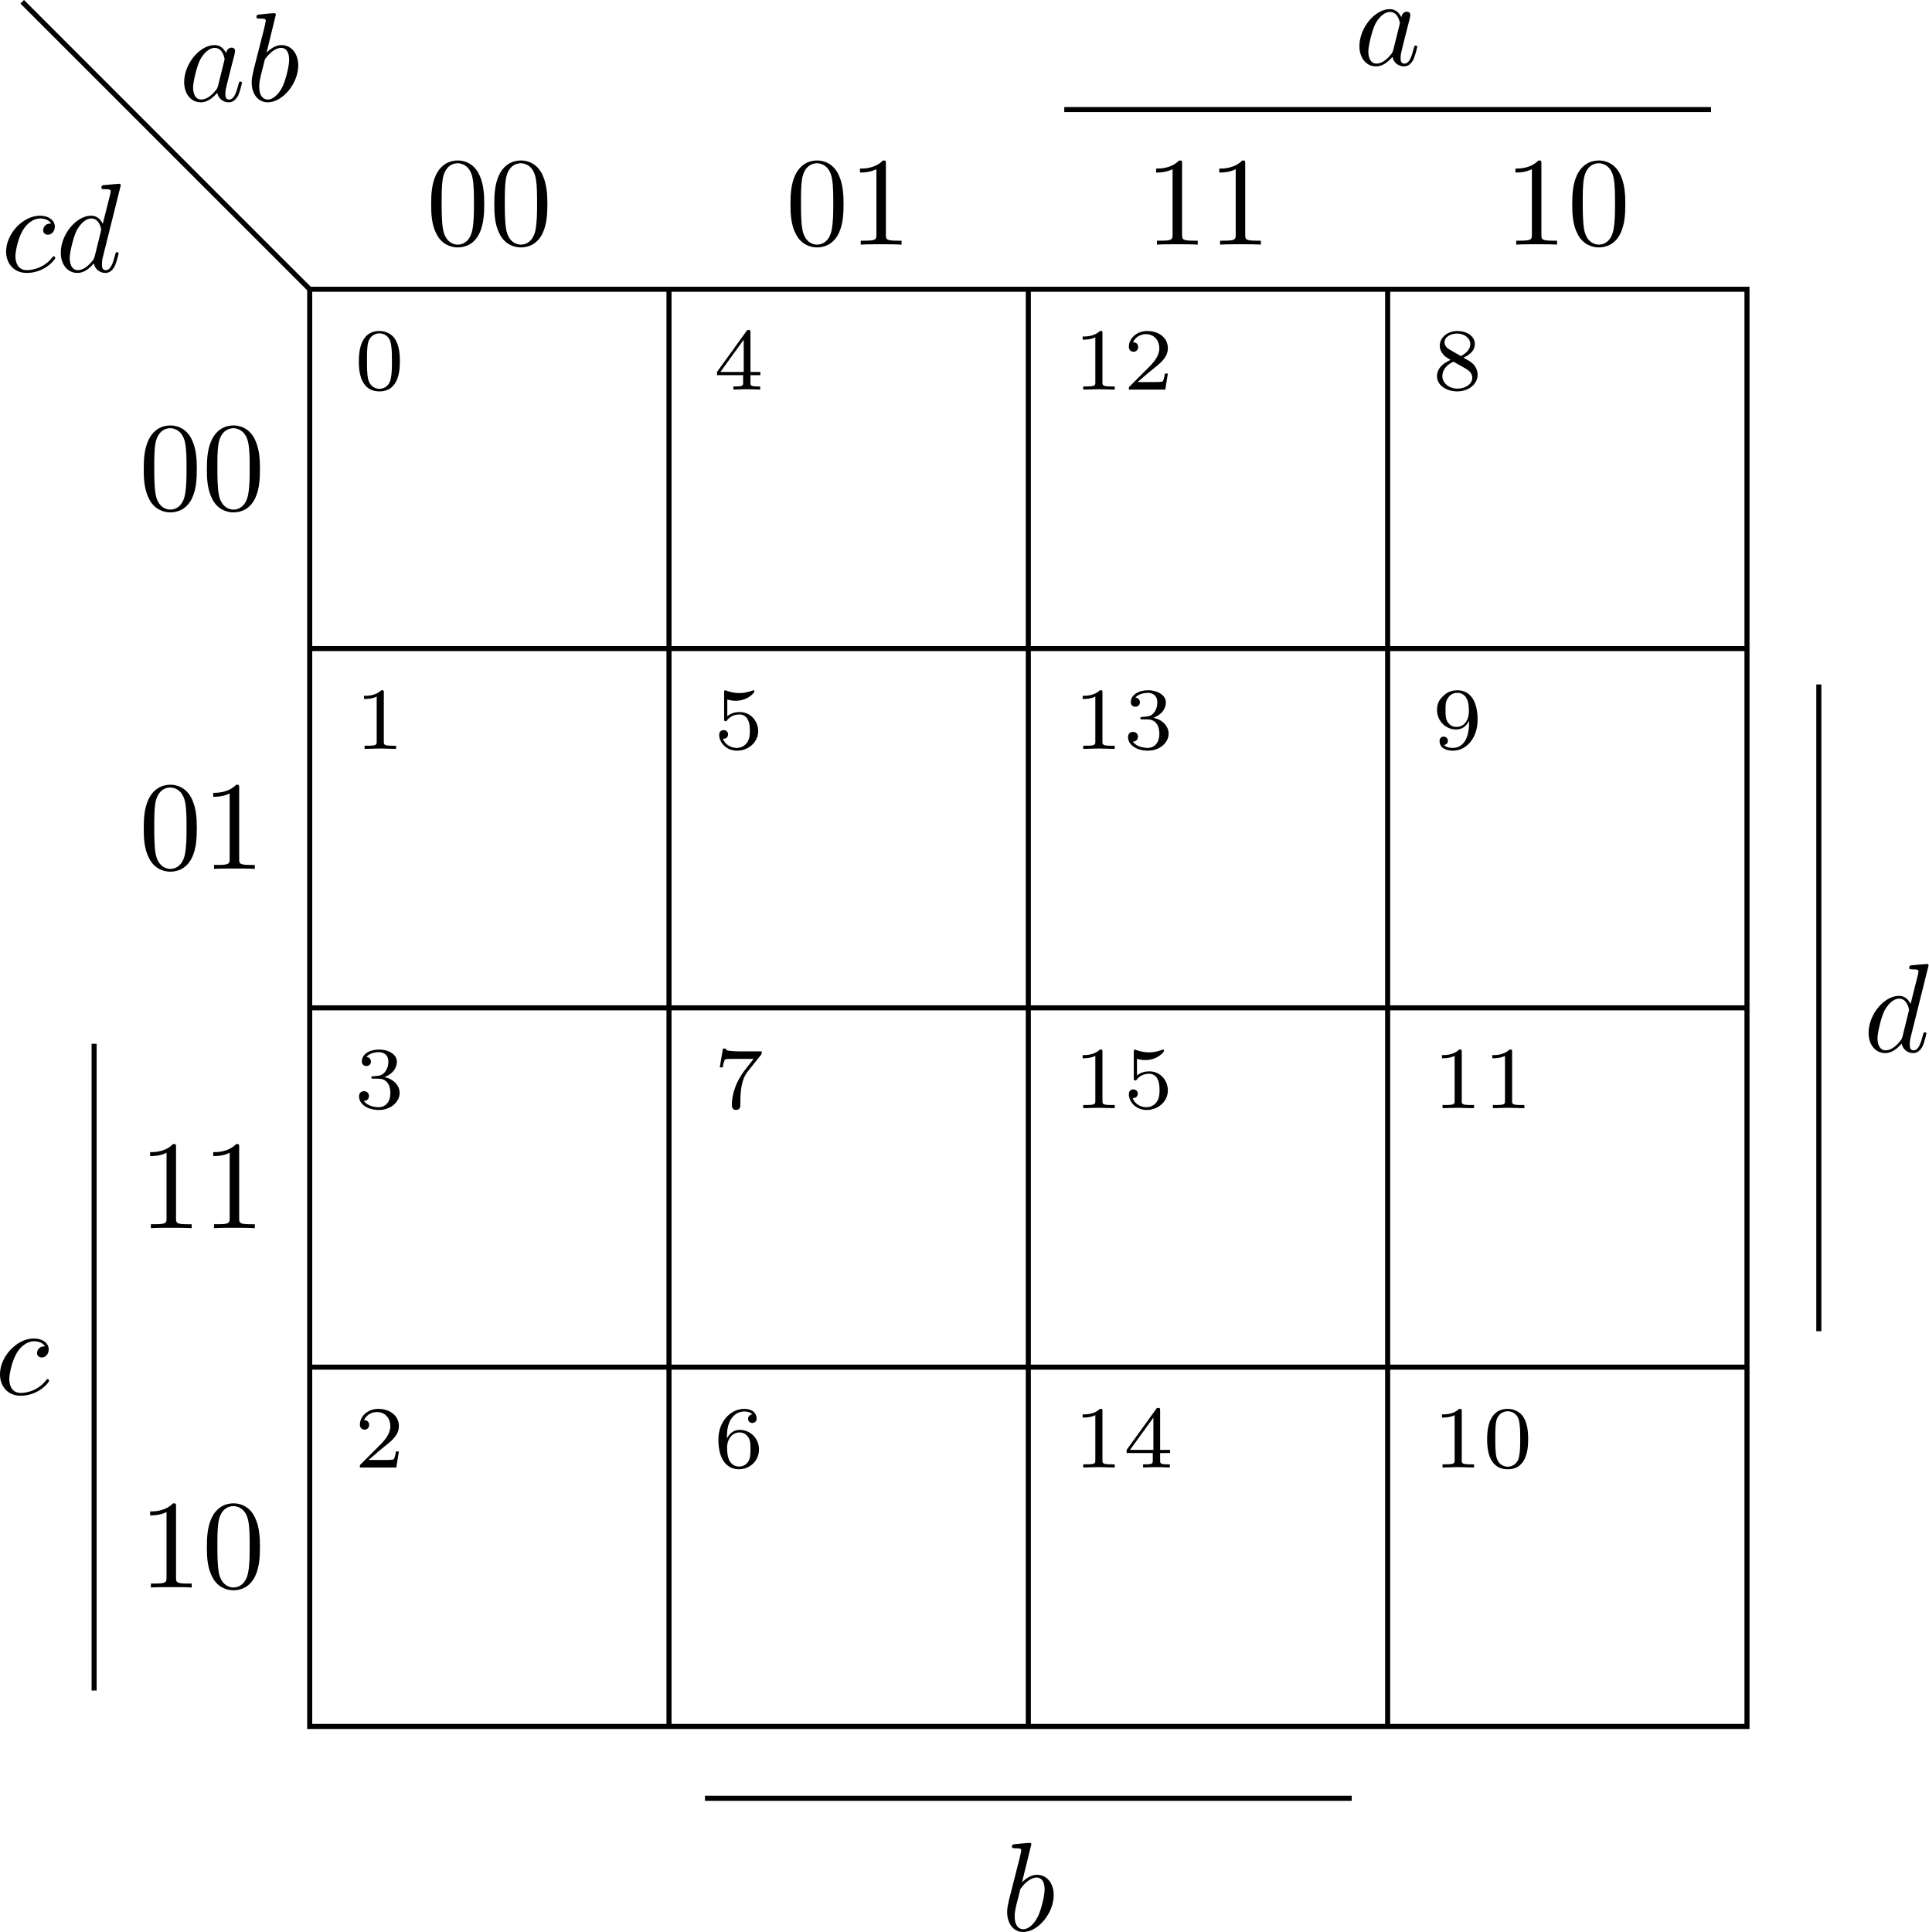
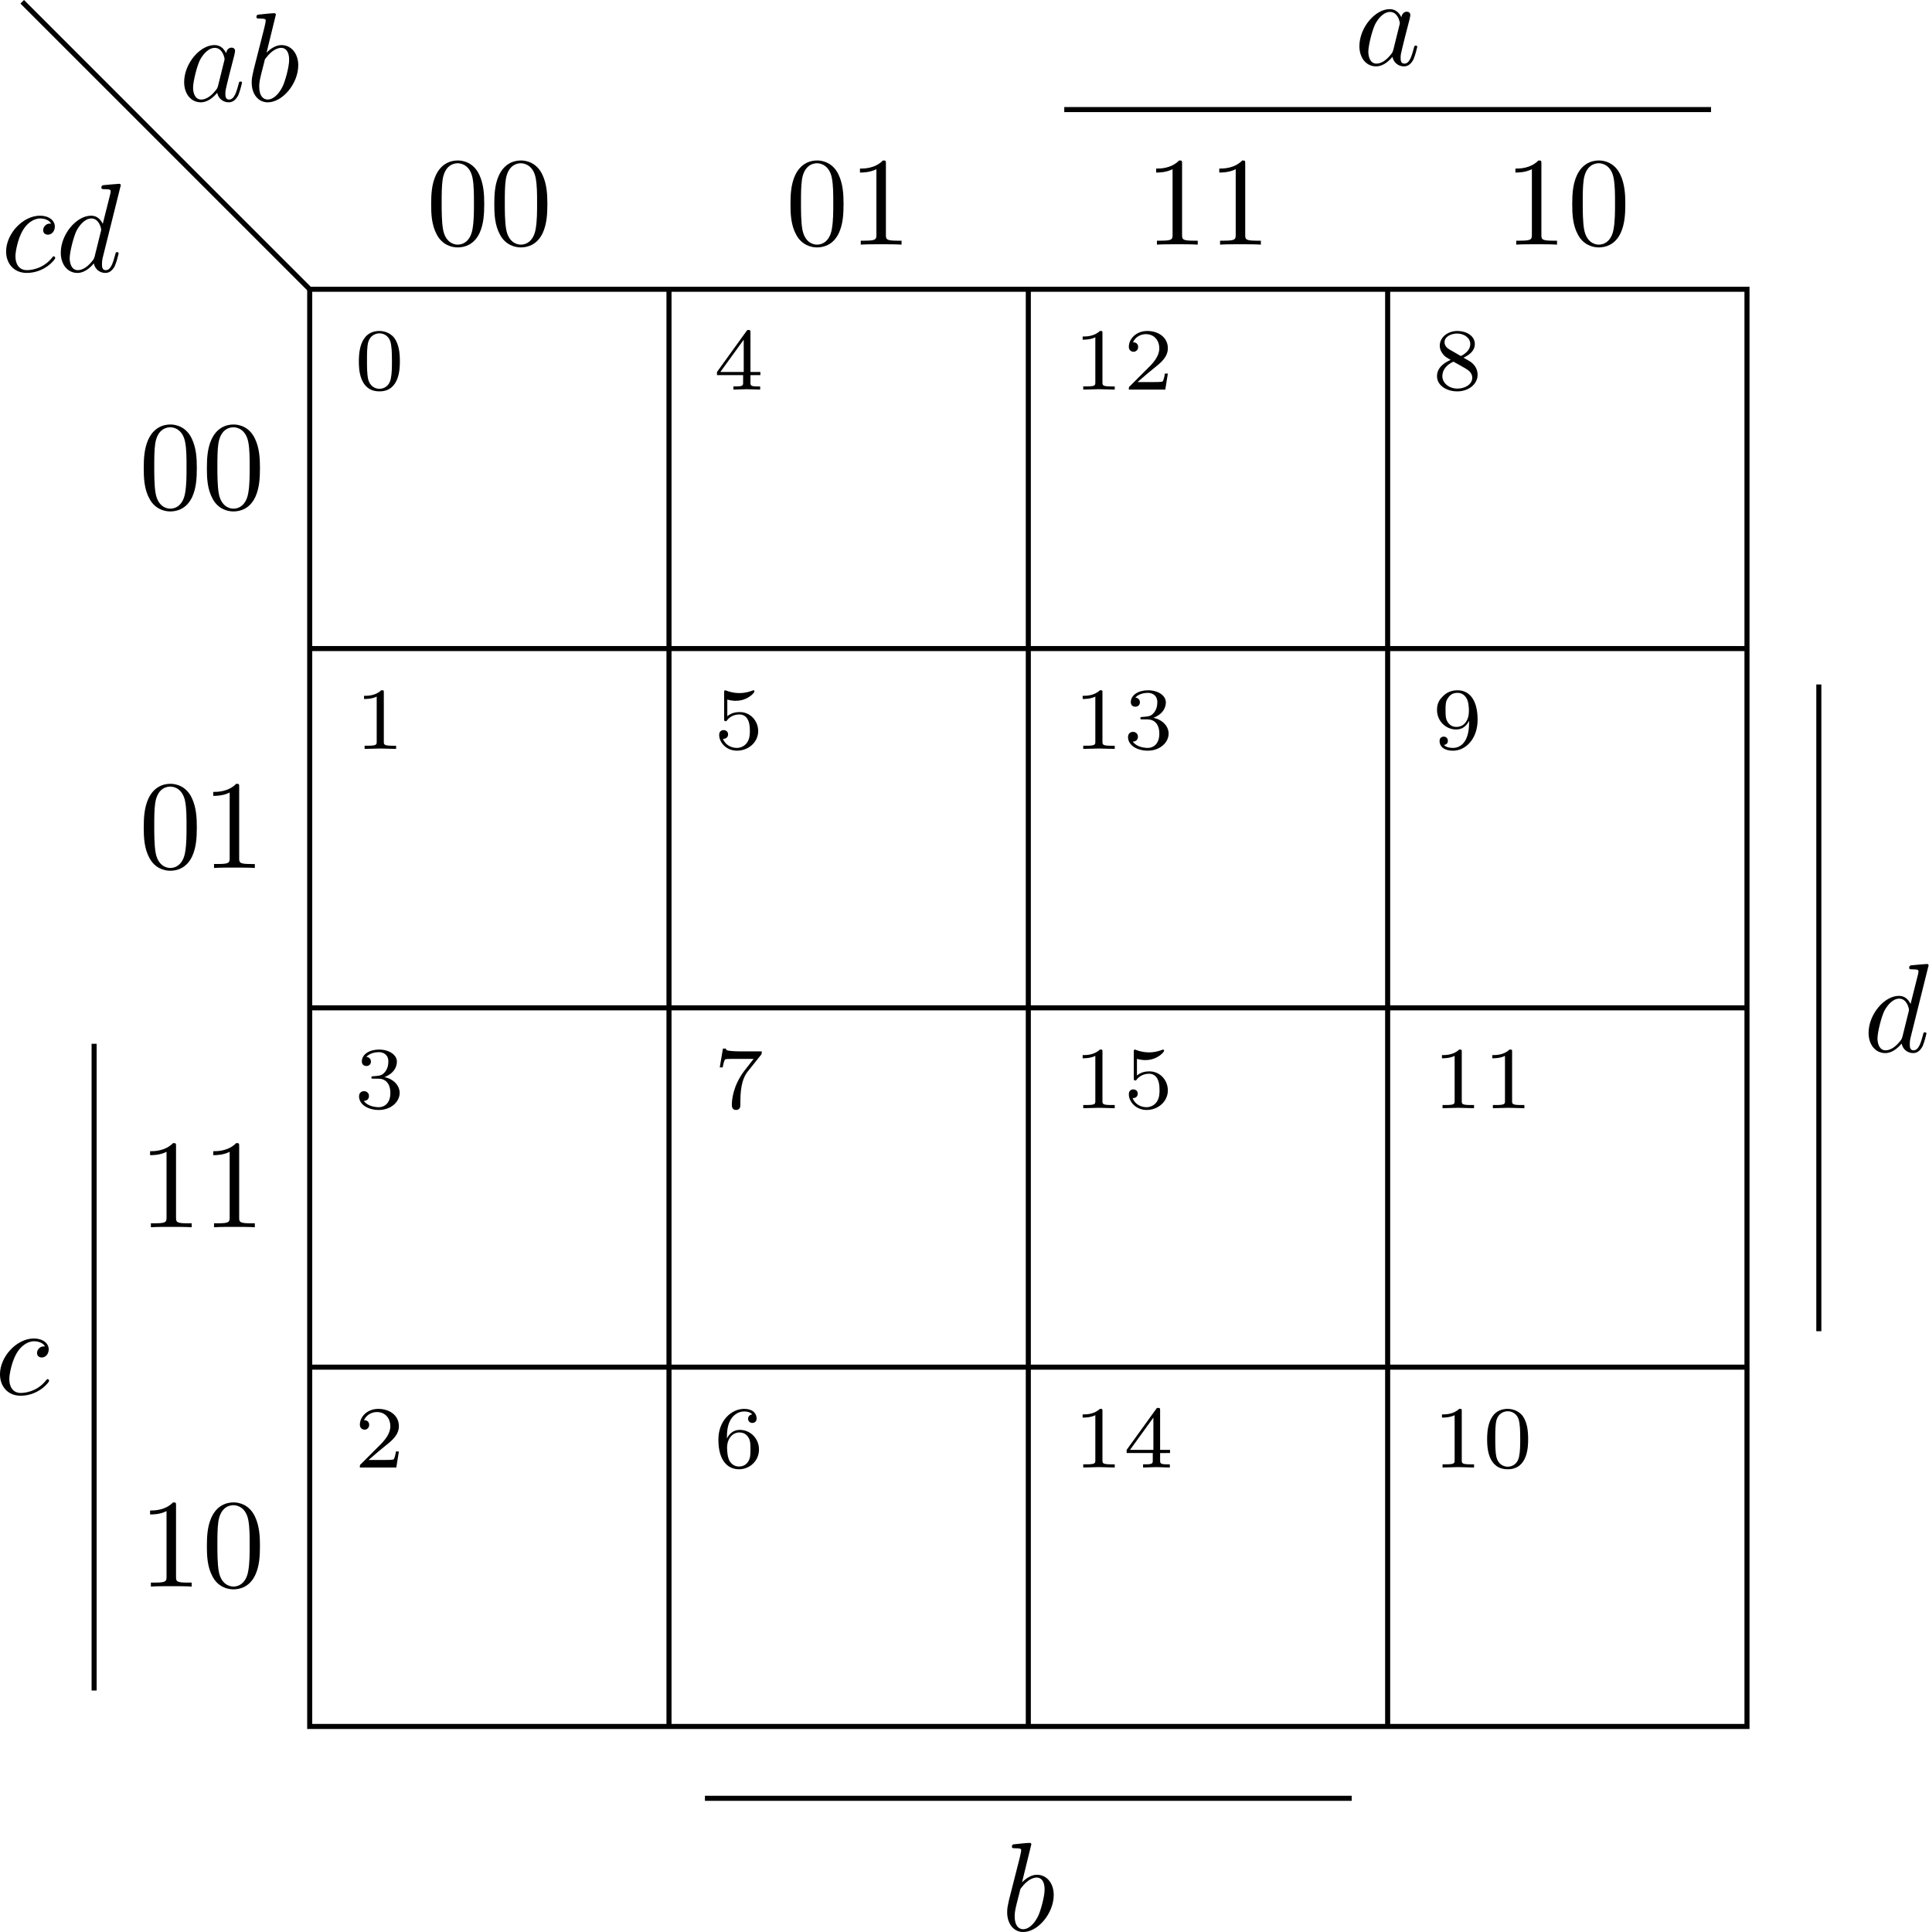
<svg xmlns="http://www.w3.org/2000/svg" xmlns:xlink="http://www.w3.org/1999/xlink" width="152.147pt" height="152.423pt" viewBox="0 0 152.147 152.423" version="1.1" id="svg233">
  <defs id="defs55">
    <g id="g53">
      <g id="glyph-0-0" />
      <g id="glyph-0-1">
-         <path d="M 3.719,-3.766 C 3.531,-4.141 3.25,-4.406 2.797,-4.406 c -1.156,0 -2.391,1.469 -2.391,2.922 0,0.938 0.547,1.594 1.312,1.594 0.203,0 0.703,-0.047 1.297,-0.75 0.078,0.422 0.438,0.75 0.906,0.75 0.359,0 0.578,-0.234 0.75,-0.547 0.156,-0.359 0.297,-0.969 0.297,-0.984 0,-0.109 -0.094,-0.109 -0.125,-0.109 -0.094,0 -0.109,0.047 -0.141,0.188 -0.172,0.641 -0.344,1.234 -0.75,1.234 -0.281,0 -0.297,-0.266 -0.297,-0.453 0,-0.219 0.016,-0.312 0.125,-0.75 C 3.891,-1.719 3.906,-1.828 4,-2.203 L 4.359,-3.594 c 0.062,-0.281 0.062,-0.297 0.062,-0.344 0,-0.172 -0.109,-0.266 -0.281,-0.266 -0.25,0 -0.391,0.219 -0.422,0.438 z M 3.078,-1.188 C 3.016,-1 3.016,-0.984 2.875,-0.812 2.438,-0.266 2.031,-0.109 1.75,-0.109 c -0.5,0 -0.641,-0.547 -0.641,-0.938 0,-0.5 0.312,-1.719 0.547,-2.188 0.312,-0.578 0.75,-0.953 1.156,-0.953 0.641,0 0.781,0.812 0.781,0.875 0,0.062 -0.016,0.125 -0.031,0.172 z m 0,0" id="path3" />
+         <path d="m 4.969,-1.422 c 0,-0.109 -0.094,-0.109 -0.125,-0.109 -0.094,0 -0.109,0.047 -0.141,0.188 -0.172,0.641 -0.344,1.234 -0.75,1.234 -0.281,0 -0.297,-0.266 -0.297,-0.453 0,-0.219 0.016,-0.312 0.125,-0.75 L 4,-2.203 4.359,-3.594 c 0.062,-0.281 0.062,-0.297 0.062,-0.344 0,-0.172 -0.109,-0.266 -0.281,-0.266 -0.25,0 -0.391,0.219 -0.422,0.438 -0.188,-0.375 -0.469,-0.641 -0.922,-0.641 -1.156,0 -2.391,1.469 -2.391,2.922 0,0.938 0.547,1.594 1.312,1.594 0.203,0 0.703,-0.047 1.297,-0.75 0.078,0.422 0.438,0.75 0.906,0.75 0.359,0 0.578,-0.234 0.75,-0.547 0.156,-0.359 0.297,-0.984 0.297,-0.984 z M 3.562,-3.141 3.078,-1.188 C 3.016,-1 3.016,-0.984 2.875,-0.812 2.438,-0.266 2.031,-0.109 1.75,-0.109 c -0.5,0 -0.641,-0.547 -0.641,-0.938 0,-0.5 0.312,-1.719 0.547,-2.188 0.312,-0.578 0.75,-0.953 1.156,-0.953 0.641,0 0.781,0.812 0.781,0.875 0,0.062 -0.016,0.125 -0.031,0.172 z m 0,0" id="path3" />
      </g>
      <g id="glyph-0-2">
-         <path d="m 2.375,-6.812 c 0,0 0,-0.109 -0.125,-0.109 -0.219,0 -0.953,0.078 -1.219,0.109 -0.078,0 -0.188,0.016 -0.188,0.188 0,0.125 0.094,0.125 0.25,0.125 0.469,0 0.484,0.062 0.484,0.172 0,0.062 -0.078,0.406 -0.125,0.609 l -0.828,3.25 c -0.109,0.5 -0.156,0.672 -0.156,1.016 0,0.938 0.531,1.562 1.266,1.562 1.172,0 2.406,-1.484 2.406,-2.922 0,-0.906 -0.531,-1.594 -1.328,-1.594 -0.453,0 -0.875,0.297 -1.172,0.594 z M 1.453,-3.047 C 1.5,-3.266 1.5,-3.281 1.594,-3.391 2.078,-4.031 2.531,-4.188 2.797,-4.188 c 0.359,0 0.625,0.297 0.625,0.938 0,0.594 -0.328,1.734 -0.516,2.109 -0.328,0.672 -0.781,1.031 -1.172,1.031 -0.344,0 -0.672,-0.266 -0.672,-1 0,-0.203 0,-0.391 0.156,-1.016 z m 0,0" id="path6" />
+         <path d="m 4.141,-2.812 c 0,-0.906 -0.531,-1.594 -1.328,-1.594 -0.453,0 -0.875,0.297 -1.172,0.594 l 0.734,-3 c 0,0 0,-0.109 -0.125,-0.109 -0.219,0 -0.953,0.078 -1.219,0.109 -0.078,0 -0.188,0.016 -0.188,0.188 0,0.125 0.094,0.125 0.25,0.125 0.469,0 0.484,0.062 0.484,0.172 0,0.062 -0.078,0.406 -0.125,0.609 l -0.828,3.25 c -0.109,0.5 -0.156,0.672 -0.156,1.016 0,0.938 0.531,1.562 1.266,1.562 1.172,0 2.406,-1.484 2.406,-2.922 z M 2.906,-1.141 c -0.328,0.672 -0.781,1.031 -1.172,1.031 -0.344,0 -0.672,-0.266 -0.672,-1 0,-0.203 0,-0.391 0.156,-1.016 L 1.453,-3.047 C 1.5,-3.266 1.5,-3.281 1.594,-3.391 2.078,-4.031 2.531,-4.188 2.797,-4.188 c 0.359,0 0.625,0.297 0.625,0.938 0,0.594 -0.328,1.734 -0.516,2.109 z m 0,0" id="path6" />
      </g>
      <g id="glyph-0-3">
-         <path d="m 3.953,-3.781 c -0.172,0 -0.297,0 -0.438,0.125 -0.172,0.156 -0.188,0.328 -0.188,0.391 0,0.25 0.188,0.359 0.375,0.359 0.281,0 0.547,-0.25 0.547,-0.641 0,-0.484 -0.469,-0.859 -1.172,-0.859 -1.344,0 -2.672,1.422 -2.672,2.828 0,0.906 0.578,1.688 1.625,1.688 1.422,0 2.25,-1.062 2.25,-1.172 0,-0.062 -0.047,-0.141 -0.109,-0.141 -0.062,0 -0.078,0.031 -0.141,0.109 -0.781,0.984 -1.875,0.984 -1.984,0.984 -0.625,0 -0.906,-0.484 -0.906,-1.094 0,-0.406 0.203,-1.375 0.547,-1.984 0.312,-0.578 0.859,-1 1.406,-1 0.328,0 0.719,0.125 0.859,0.406 z m 0,0" id="path9" />
+         <path d="m 4.281,-1.062 c 0,-0.062 -0.047,-0.141 -0.109,-0.141 -0.062,0 -0.078,0.031 -0.141,0.109 -0.781,0.984 -1.875,0.984 -1.984,0.984 -0.625,0 -0.906,-0.484 -0.906,-1.094 0,-0.406 0.203,-1.375 0.547,-1.984 0.312,-0.578 0.859,-1 1.406,-1 0.328,0 0.719,0.125 0.859,0.406 -0.172,0 -0.297,0 -0.438,0.125 -0.172,0.156 -0.188,0.328 -0.188,0.391 0,0.25 0.188,0.359 0.375,0.359 0.281,0 0.547,-0.25 0.547,-0.641 0,-0.484 -0.469,-0.859 -1.172,-0.859 -1.344,0 -2.672,1.422 -2.672,2.828 0,0.906 0.578,1.688 1.625,1.688 1.422,0 2.25,-1.062 2.25,-1.172 z m 0,0" id="path9" />
      </g>
      <g id="glyph-0-4">
-         <path d="m 5.141,-6.812 c 0,0 0,-0.109 -0.125,-0.109 -0.156,0 -1.094,0.094 -1.266,0.109 -0.078,0.016 -0.141,0.062 -0.141,0.188 0,0.125 0.094,0.125 0.234,0.125 0.484,0 0.5,0.062 0.5,0.172 L 4.312,-6.125 3.719,-3.766 C 3.531,-4.141 3.25,-4.406 2.797,-4.406 c -1.156,0 -2.391,1.469 -2.391,2.922 0,0.938 0.547,1.594 1.312,1.594 0.203,0 0.703,-0.047 1.297,-0.75 0.078,0.422 0.438,0.75 0.906,0.75 0.359,0 0.578,-0.234 0.75,-0.547 0.156,-0.359 0.297,-0.969 0.297,-0.984 0,-0.109 -0.094,-0.109 -0.125,-0.109 -0.094,0 -0.109,0.047 -0.141,0.188 -0.172,0.641 -0.344,1.234 -0.75,1.234 -0.281,0 -0.297,-0.266 -0.297,-0.453 0,-0.25 0.016,-0.312 0.047,-0.484 z m -2.062,5.625 C 3.016,-1 3.016,-0.984 2.875,-0.812 2.438,-0.266 2.031,-0.109 1.75,-0.109 c -0.5,0 -0.641,-0.547 -0.641,-0.938 0,-0.5 0.312,-1.719 0.547,-2.188 0.312,-0.578 0.75,-0.953 1.156,-0.953 0.641,0 0.781,0.812 0.781,0.875 0,0.062 -0.016,0.125 -0.031,0.172 z m 0,0" id="path12" />
+         <path d="m 4.969,-1.422 c 0,-0.109 -0.094,-0.109 -0.125,-0.109 -0.094,0 -0.109,0.047 -0.141,0.188 -0.172,0.641 -0.344,1.234 -0.75,1.234 -0.281,0 -0.297,-0.266 -0.297,-0.453 0,-0.25 0.016,-0.312 0.047,-0.484 l 1.438,-5.766 c 0,0 0,-0.109 -0.125,-0.109 -0.156,0 -1.094,0.094 -1.266,0.109 -0.078,0.016 -0.141,0.062 -0.141,0.188 0,0.125 0.094,0.125 0.234,0.125 0.484,0 0.5,0.062 0.5,0.172 L 4.312,-6.125 3.719,-3.766 C 3.531,-4.141 3.25,-4.406 2.797,-4.406 c -1.156,0 -2.391,1.469 -2.391,2.922 0,0.938 0.547,1.594 1.312,1.594 0.203,0 0.703,-0.047 1.297,-0.75 0.078,0.422 0.438,0.75 0.906,0.75 0.359,0 0.578,-0.234 0.75,-0.547 0.156,-0.359 0.297,-0.984 0.297,-0.984 z M 3.562,-3.141 3.078,-1.188 C 3.016,-1 3.016,-0.984 2.875,-0.812 2.438,-0.266 2.031,-0.109 1.75,-0.109 c -0.5,0 -0.641,-0.547 -0.641,-0.938 0,-0.5 0.312,-1.719 0.547,-2.188 0.312,-0.578 0.75,-0.953 1.156,-0.953 0.641,0 0.781,0.812 0.781,0.875 0,0.062 -0.016,0.125 -0.031,0.172 z m 0,0" id="path12" />
      </g>
      <g id="glyph-1-0" />
      <g id="glyph-1-1">
-         <path d="m 4.578,-3.188 c 0,-0.797 -0.047,-1.594 -0.391,-2.328 -0.453,-0.969 -1.281,-1.125 -1.688,-1.125 -0.609,0 -1.328,0.266 -1.75,1.188 -0.312,0.688 -0.359,1.469 -0.359,2.266 0,0.75 0.031,1.641 0.453,2.406 0.422,0.797 1.156,1 1.641,1 0.531,0 1.297,-0.203 1.734,-1.156 0.312,-0.688 0.359,-1.469 0.359,-2.25 z M 2.484,0 C 2.094,0 1.5,-0.25 1.328,-1.203 1.219,-1.797 1.219,-2.719 1.219,-3.312 c 0,-0.641 0,-1.297 0.078,-1.828 0.188,-1.188 0.938,-1.281 1.188,-1.281 0.328,0 0.984,0.188 1.172,1.172 0.109,0.562 0.109,1.312 0.109,1.938 0,0.75 0,1.422 -0.109,2.062 C 3.5,-0.297 2.938,0 2.484,0 Z m 0,0" id="path16" />
+         <path d="m 4.578,-3.188 c 0,-0.797 -0.047,-1.594 -0.391,-2.328 -0.453,-0.969 -1.281,-1.125 -1.688,-1.125 -0.609,0 -1.328,0.266 -1.75,1.188 -0.312,0.688 -0.359,1.469 -0.359,2.266 0,0.75 0.031,1.641 0.453,2.406 0.422,0.797 1.156,1 1.641,1 0.531,0 1.297,-0.203 1.734,-1.156 0.312,-0.688 0.359,-1.469 0.359,-2.25 z m -0.812,-0.125 c 0,0.75 0,1.422 -0.109,2.062 C 3.5,-0.297 2.938,0 2.484,0 2.094,0 1.5,-0.25 1.328,-1.203 1.219,-1.797 1.219,-2.719 1.219,-3.312 c 0,-0.641 0,-1.297 0.078,-1.828 0.188,-1.188 0.938,-1.281 1.188,-1.281 0.328,0 0.984,0.188 1.172,1.172 0.109,0.562 0.109,1.312 0.109,1.938 z m 0,0" id="path16" />
      </g>
      <g id="glyph-1-2">
-         <path d="m 2.938,-6.375 c 0,-0.25 0,-0.266 -0.234,-0.266 C 2.078,-6 1.203,-6 0.891,-6 v 0.312 c 0.203,0 0.781,0 1.297,-0.266 v 5.172 c 0,0.359 -0.031,0.469 -0.922,0.469 h -0.312 V 0 c 0.344,-0.031 1.203,-0.031 1.609,-0.031 0.391,0 1.266,0 1.609,0.031 v -0.312 h -0.312 c -0.906,0 -0.922,-0.109 -0.922,-0.469 z m 0,0" id="path19" />
+         <path d="m 4.172,0 v -0.312 h -0.312 C 2.953,-0.312 2.938,-0.422 2.938,-0.781 V -6.375 c 0,-0.25 0,-0.266 -0.234,-0.266 C 2.078,-6 1.203,-6 0.891,-6 v 0.312 c 0.203,0 0.781,0 1.297,-0.266 v 5.172 c 0,0.359 -0.031,0.469 -0.922,0.469 h -0.312 V 0 c 0.344,-0.031 1.203,-0.031 1.609,-0.031 0.391,0 1.266,0 1.609,0.031 z m 0,0" id="path19" />
      </g>
      <g id="glyph-2-0" />
      <g id="glyph-2-1">
-         <path d="M 3.594,-2.219 C 3.594,-2.984 3.5,-3.547 3.188,-4.031 2.969,-4.344 2.531,-4.625 1.984,-4.625 c -1.625,0 -1.625,1.906 -1.625,2.406 0,0.5 0,2.359 1.625,2.359 1.609,0 1.609,-1.859 1.609,-2.359 z M 1.984,-0.062 c -0.328,0 -0.75,-0.188 -0.891,-0.75 C 1,-1.219 1,-1.797 1,-2.312 1,-2.828 1,-3.359 1.094,-3.734 1.25,-4.281 1.688,-4.438 1.984,-4.438 c 0.375,0 0.734,0.234 0.859,0.641 0.109,0.375 0.125,0.875 0.125,1.484 0,0.516 0,1.031 -0.094,1.469 -0.141,0.641 -0.609,0.781 -0.891,0.781 z m 0,0" id="path23" />
+         <path d="M 3.594,-2.219 C 3.594,-2.984 3.5,-3.547 3.188,-4.031 2.969,-4.344 2.531,-4.625 1.984,-4.625 c -1.625,0 -1.625,1.906 -1.625,2.406 0,0.5 0,2.359 1.625,2.359 1.609,0 1.609,-1.859 1.609,-2.359 z m -0.625,-0.094 c 0,0.516 0,1.031 -0.094,1.469 -0.141,0.641 -0.609,0.781 -0.891,0.781 -0.328,0 -0.75,-0.188 -0.891,-0.75 C 1,-1.219 1,-1.797 1,-2.312 1,-2.828 1,-3.359 1.094,-3.734 1.25,-4.281 1.688,-4.438 1.984,-4.438 c 0.375,0 0.734,0.234 0.859,0.641 0.109,0.375 0.125,0.875 0.125,1.484 z m 0,0" id="path23" />
      </g>
      <g id="glyph-2-2">
-         <path d="m 2.328,-4.438 c 0,-0.188 0,-0.188 -0.203,-0.188 -0.453,0.438 -1.078,0.438 -1.359,0.438 v 0.25 c 0.156,0 0.625,0 1,-0.188 v 3.547 c 0,0.234 0,0.328 -0.688,0.328 H 0.812 V 0 c 0.125,0 0.984,-0.031 1.234,-0.031 0.219,0 1.094,0.031 1.25,0.031 V -0.25 H 3.031 c -0.703,0 -0.703,-0.094 -0.703,-0.328 z m 0,0" id="path26" />
+         <path d="M 3.297,0 V -0.25 H 3.031 c -0.703,0 -0.703,-0.094 -0.703,-0.328 V -4.438 c 0,-0.188 0,-0.188 -0.203,-0.188 -0.453,0.438 -1.078,0.438 -1.359,0.438 v 0.25 c 0.156,0 0.625,0 1,-0.188 v 3.547 c 0,0.234 0,0.328 -0.688,0.328 H 0.812 V 0 l 1.234,-0.031 z m 0,0" id="path26" />
      </g>
      <g id="glyph-2-3">
        <path d="M 3.516,-1.266 H 3.281 c -0.016,0.156 -0.094,0.562 -0.188,0.625 C 3.047,-0.594 2.516,-0.594 2.406,-0.594 H 1.125 c 0.734,-0.641 0.984,-0.844 1.391,-1.172 0.516,-0.406 1,-0.844 1,-1.5 0,-0.844 -0.734,-1.359 -1.625,-1.359 -0.859,0 -1.453,0.609 -1.453,1.25 0,0.344 0.297,0.391 0.375,0.391 0.156,0 0.359,-0.125 0.359,-0.375 0,-0.125 -0.047,-0.375 -0.406,-0.375 C 0.984,-4.219 1.453,-4.375 1.781,-4.375 c 0.703,0 1.062,0.547 1.062,1.109 0,0.609 -0.438,1.078 -0.656,1.328 L 0.516,-0.266 C 0.438,-0.203 0.438,-0.188 0.438,0 h 2.875 z m 0,0" id="path29" />
      </g>
      <g id="glyph-2-4">
-         <path d="m 1.906,-2.328 c 0.547,0 0.938,0.375 0.938,1.125 0,0.859 -0.516,1.125 -0.906,1.125 -0.281,0 -0.906,-0.078 -1.188,-0.5 0.328,0 0.406,-0.234 0.406,-0.391 0,-0.219 -0.172,-0.375 -0.391,-0.375 -0.188,0 -0.391,0.125 -0.391,0.406 0,0.656 0.719,1.078 1.562,1.078 0.969,0 1.641,-0.656 1.641,-1.344 0,-0.547 -0.438,-1.094 -1.203,-1.25 0.719,-0.266 0.984,-0.781 0.984,-1.219 0,-0.547 -0.625,-0.953 -1.406,-0.953 -0.766,0 -1.359,0.375 -1.359,0.938 0,0.234 0.156,0.359 0.359,0.359 0.219,0 0.359,-0.156 0.359,-0.344 0,-0.203 -0.141,-0.359 -0.359,-0.375 0.25,-0.297 0.719,-0.375 0.984,-0.375 0.312,0 0.75,0.156 0.75,0.75 0,0.297 -0.094,0.625 -0.281,0.828 -0.219,0.266 -0.422,0.281 -0.766,0.312 -0.172,0.016 -0.188,0.016 -0.219,0.016 -0.016,0 -0.078,0.016 -0.078,0.094 0,0.094 0.062,0.094 0.188,0.094 z m 0,0" id="path32" />
+         <path d="m 3.578,-1.203 c 0,-0.547 -0.438,-1.094 -1.203,-1.25 0.719,-0.266 0.984,-0.781 0.984,-1.219 0,-0.547 -0.625,-0.953 -1.406,-0.953 -0.766,0 -1.359,0.375 -1.359,0.938 0,0.234 0.156,0.359 0.359,0.359 0.219,0 0.359,-0.156 0.359,-0.344 0,-0.203 -0.141,-0.359 -0.359,-0.375 0.25,-0.297 0.719,-0.375 0.984,-0.375 0.312,0 0.75,0.156 0.75,0.75 0,0.297 -0.094,0.625 -0.281,0.828 -0.219,0.266 -0.422,0.281 -0.766,0.312 -0.172,0.016 -0.188,0.016 -0.219,0.016 0,0 -0.078,0.016 -0.078,0.094 0,0.094 0.062,0.094 0.188,0.094 h 0.375 c 0.547,0 0.938,0.375 0.938,1.125 0,0.859 -0.516,1.125 -0.906,1.125 -0.281,0 -0.906,-0.078 -1.188,-0.5 0.328,0 0.406,-0.234 0.406,-0.391 0,-0.219 -0.172,-0.375 -0.391,-0.375 -0.188,0 -0.391,0.125 -0.391,0.406 0,0.656 0.719,1.078 1.562,1.078 0.969,0 1.641,-0.656 1.641,-1.344 z m 0,0" id="path32" />
      </g>
      <g id="glyph-2-5">
-         <path d="m 3.688,-1.141 v -0.25 H 2.906 V -4.5 c 0,-0.141 0,-0.203 -0.141,-0.203 -0.094,0 -0.125,0 -0.188,0.109 l -2.312,3.203 v 0.25 h 2.062 v 0.562 c 0,0.25 0,0.328 -0.578,0.328 H 1.562 V 0 C 1.922,-0.016 2.359,-0.031 2.609,-0.031 2.875,-0.031 3.312,-0.016 3.672,0 v -0.25 h -0.188 C 2.906,-0.25 2.906,-0.328 2.906,-0.578 v -0.562 z M 2.375,-3.938 v 2.547 H 0.531 Z m 0,0" id="path35" />
+         <path d="m 3.688,-1.141 v -0.25 H 2.906 V -4.5 c 0,-0.141 0,-0.203 -0.141,-0.203 -0.094,0 -0.125,0 -0.188,0.109 l -2.312,3.203 v 0.25 h 2.062 v 0.562 c 0,0.25 0,0.328 -0.578,0.328 H 1.562 V 0 L 2.609,-0.031 3.672,0 v -0.25 h -0.188 C 2.906,-0.25 2.906,-0.328 2.906,-0.578 v -0.562 z m -1.312,-0.25 H 0.531 L 2.375,-3.938 Z m 0,0" id="path35" />
      </g>
      <g id="glyph-2-6">
-         <path d="m 1.078,-3.891 c 0.359,0.094 0.562,0.094 0.672,0.094 0.922,0 1.469,-0.625 1.469,-0.734 0,-0.078 -0.047,-0.094 -0.078,-0.094 -0.016,0 -0.031,0 -0.062,0.016 -0.172,0.062 -0.531,0.203 -1.047,0.203 -0.203,0 -0.562,-0.016 -1.016,-0.188 C 0.938,-4.625 0.922,-4.625 0.922,-4.625 c -0.094,0 -0.094,0.078 -0.094,0.188 v 2.047 c 0,0.125 0,0.203 0.109,0.203 0.062,0 0.078,0 0.141,-0.094 0.297,-0.375 0.734,-0.438 0.969,-0.438 0.422,0 0.609,0.328 0.641,0.391 0.125,0.234 0.172,0.5 0.172,0.906 0,0.203 0,0.609 -0.219,0.922 -0.172,0.25 -0.469,0.422 -0.812,0.422 -0.453,0 -0.922,-0.25 -1.094,-0.719 0.266,0.016 0.406,-0.156 0.406,-0.344 0,-0.297 -0.266,-0.344 -0.359,-0.344 0,0 -0.344,0 -0.344,0.375 0,0.625 0.578,1.25 1.406,1.25 0.891,0 1.672,-0.656 1.672,-1.547 0,-0.781 -0.594,-1.5 -1.453,-1.5 -0.312,0 -0.672,0.062 -0.984,0.328 z m 0,0" id="path38" />
+         <path d="m 3.516,-1.406 c 0,-0.781 -0.594,-1.5 -1.453,-1.5 -0.312,0 -0.672,0.062 -0.984,0.328 v -1.312 c 0.359,0.094 0.562,0.094 0.672,0.094 0.922,0 1.469,-0.625 1.469,-0.734 0,-0.078 -0.047,-0.094 -0.078,-0.094 0,0 -0.031,0 -0.062,0.016 -0.172,0.062 -0.531,0.203 -1.047,0.203 -0.203,0 -0.562,-0.016 -1.016,-0.188 C 0.938,-4.625 0.922,-4.625 0.922,-4.625 c -0.094,0 -0.094,0.078 -0.094,0.188 v 2.047 c 0,0.125 0,0.203 0.109,0.203 0.062,0 0.078,0 0.141,-0.094 0.297,-0.375 0.734,-0.438 0.969,-0.438 0.422,0 0.609,0.328 0.641,0.391 0.125,0.234 0.172,0.5 0.172,0.906 0,0.203 0,0.609 -0.219,0.922 -0.172,0.25 -0.469,0.422 -0.812,0.422 -0.453,0 -0.922,-0.25 -1.094,-0.719 0.266,0.016 0.406,-0.156 0.406,-0.344 0,-0.297 -0.266,-0.344 -0.359,-0.344 0,0 -0.344,0 -0.344,0.375 0,0.625 0.578,1.25 1.406,1.25 0.891,0 1.672,-0.656 1.672,-1.547 z m 0,0" id="path38" />
      </g>
      <g id="glyph-2-7">
-         <path d="m 1.047,-2.281 c 0,-0.562 0.047,-1.078 0.312,-1.516 0.234,-0.375 0.609,-0.625 1.062,-0.625 0.203,0 0.484,0.047 0.625,0.234 C 2.875,-4.172 2.719,-4.047 2.719,-3.844 c 0,0.172 0.125,0.328 0.328,0.328 0.219,0 0.344,-0.141 0.344,-0.344 0,-0.406 -0.297,-0.766 -0.984,-0.766 -1,0 -2.031,0.922 -2.031,2.422 0,1.797 0.844,2.344 1.625,2.344 0.844,0 1.578,-0.656 1.578,-1.562 0,-0.891 -0.703,-1.547 -1.516,-1.547 -0.562,0 -0.859,0.375 -1.016,0.688 z M 2,-0.078 c -0.359,0 -0.625,-0.203 -0.781,-0.516 C 1.125,-0.797 1.062,-1.156 1.062,-1.562 c 0,-0.688 0.406,-1.203 0.969,-1.203 0.312,0 0.531,0.125 0.703,0.375 0.172,0.266 0.172,0.562 0.172,0.969 0,0.391 0,0.688 -0.188,0.969 -0.156,0.234 -0.391,0.375 -0.719,0.375 z m 0,0" id="path41" />
+         <path d="M 3.578,-1.422 C 3.578,-2.312 2.875,-2.969 2.062,-2.969 c -0.562,0 -0.859,0.375 -1.016,0.688 0,-0.562 0.047,-1.078 0.312,-1.516 0.234,-0.375 0.609,-0.625 1.062,-0.625 0.203,0 0.484,0.047 0.625,0.234 C 2.875,-4.172 2.719,-4.047 2.719,-3.844 c 0,0.172 0.125,0.328 0.328,0.328 0.219,0 0.344,-0.141 0.344,-0.344 0,-0.406 -0.297,-0.766 -0.984,-0.766 -1,0 -2.031,0.922 -2.031,2.422 0,1.797 0.844,2.344 1.625,2.344 0.844,0 1.578,-0.656 1.578,-1.562 z m -0.672,0 c 0,0.391 0,0.688 -0.188,0.969 -0.156,0.234 -0.391,0.375 -0.719,0.375 -0.359,0 -0.625,-0.203 -0.781,-0.516 C 1.125,-0.797 1.062,-1.156 1.062,-1.562 c 0,-0.688 0.406,-1.203 0.969,-1.203 0.312,0 0.531,0.125 0.703,0.375 0.172,0.266 0.172,0.562 0.172,0.969 z m 0,0" id="path41" />
      </g>
      <g id="glyph-2-8">
-         <path d="m 3.734,-4.203 c 0.062,-0.094 0.062,-0.109 0.062,-0.281 H 1.969 C 1.688,-4.484 1.609,-4.5 1.359,-4.516 1,-4.547 0.984,-4.594 0.969,-4.703 H 0.734 l -0.25,1.484 H 0.719 c 0.016,-0.109 0.094,-0.562 0.203,-0.641 0.047,-0.031 0.625,-0.031 0.719,-0.031 H 3.156 c -0.219,0.281 -0.578,0.719 -0.719,0.922 -0.906,1.188 -1,2.297 -1,2.703 0,0.078 0,0.406 0.328,0.406 0.344,0 0.344,-0.312 0.344,-0.406 v -0.281 c 0,-1.344 0.281,-1.969 0.578,-2.344 z m 0,0" id="path44" />
+         <path d="M 3.797,-4.484 H 1.969 C 1.688,-4.484 1.609,-4.5 1.359,-4.516 1,-4.547 0.984,-4.594 0.969,-4.703 H 0.734 l -0.25,1.484 H 0.719 c 0.016,-0.109 0.094,-0.562 0.203,-0.641 0.047,-0.031 0.625,-0.031 0.719,-0.031 H 3.156 L 2.438,-2.969 c -0.906,1.188 -1,2.297 -1,2.703 0,0.078 0,0.406 0.328,0.406 0.344,0 0.344,-0.312 0.344,-0.406 v -0.281 c 0,-1.344 0.281,-1.969 0.578,-2.344 l 1.047,-1.312 c 0.062,-0.094 0.062,-0.109 0.062,-0.281 z m 0,0" id="path44" />
      </g>
      <g id="glyph-2-9">
-         <path d="m 2.469,-2.516 c 0.547,-0.266 0.891,-0.594 0.891,-1.078 0,-0.672 -0.703,-1.031 -1.375,-1.031 -0.766,0 -1.391,0.5 -1.391,1.156 0,0.328 0.156,0.562 0.281,0.703 0.125,0.156 0.172,0.188 0.578,0.422 C 1.062,-2.172 0.375,-1.797 0.375,-1.062 c 0,0.766 0.797,1.203 1.594,1.203 0.891,0 1.609,-0.562 1.609,-1.312 0,-0.469 -0.266,-0.859 -0.672,-1.094 -0.094,-0.062 -0.328,-0.188 -0.438,-0.25 z m -1.125,-0.656 c -0.188,-0.109 -0.375,-0.297 -0.375,-0.562 0,-0.438 0.5,-0.688 1,-0.688 0.547,0 1.031,0.344 1.031,0.828 0,0.625 -0.734,0.938 -0.734,0.938 -0.016,0 -0.031,0 -0.078,-0.031 z m 0.328,0.969 0.969,0.547 c 0.172,0.109 0.516,0.312 0.516,0.719 0,0.531 -0.578,0.859 -1.172,0.859 -0.641,0 -1.188,-0.422 -1.188,-0.984 0,-0.516 0.375,-0.922 0.875,-1.141 z m 0,0" id="path47" />
+         <path d="m 3.578,-1.172 c 0,-0.469 -0.266,-0.859 -0.672,-1.094 l -0.438,-0.25 c 0.547,-0.266 0.891,-0.594 0.891,-1.078 0,-0.672 -0.703,-1.031 -1.375,-1.031 -0.766,0 -1.391,0.5 -1.391,1.156 0,0.328 0.156,0.562 0.281,0.703 0.125,0.156 0.172,0.188 0.578,0.422 C 1.062,-2.172 0.375,-1.797 0.375,-1.062 c 0,0.766 0.797,1.203 1.594,1.203 0.891,0 1.609,-0.562 1.609,-1.312 z M 3,-3.594 c 0,0.625 -0.734,0.938 -0.734,0.938 0,0 -0.031,0 -0.078,-0.031 L 1.344,-3.172 c -0.188,-0.109 -0.375,-0.297 -0.375,-0.562 0,-0.438 0.5,-0.688 1,-0.688 0.547,0 1.031,0.344 1.031,0.828 z m 0.156,2.656 c 0,0.531 -0.578,0.859 -1.172,0.859 -0.641,0 -1.188,-0.422 -1.188,-0.984 0,-0.516 0.375,-0.922 0.875,-1.141 0.391,0.219 0.406,0.219 0.969,0.547 0.172,0.109 0.516,0.312 0.516,0.719 z m 0,0" id="path47" />
      </g>
      <g id="glyph-2-10">
-         <path d="m 2.906,-2.078 c 0,1.734 -0.844,2 -1.266,2 -0.156,0 -0.531,-0.016 -0.719,-0.234 0.297,-0.031 0.312,-0.266 0.312,-0.328 0,-0.172 -0.125,-0.328 -0.328,-0.328 -0.203,0 -0.328,0.141 -0.328,0.344 0,0.469 0.391,0.766 1.062,0.766 1,0 1.938,-0.938 1.938,-2.438 C 3.578,-4.016 2.812,-4.625 2,-4.625 c -0.234,0 -0.703,0.031 -1.109,0.422 -0.234,0.234 -0.516,0.5 -0.516,1.125 0,0.891 0.703,1.547 1.516,1.547 0.562,0 0.859,-0.375 1.016,-0.688 z m -0.969,0.344 c -0.281,0 -0.531,-0.078 -0.734,-0.406 -0.156,-0.25 -0.156,-0.547 -0.156,-0.938 0,-0.406 0,-0.672 0.203,-0.953 0.172,-0.25 0.391,-0.391 0.75,-0.391 0.359,0 0.578,0.219 0.688,0.406 0.188,0.281 0.203,0.781 0.203,1.016 0,0.906 -0.516,1.266 -0.953,1.266 z m 0,0" id="path50" />
+         <path d="M 3.578,-2.297 C 3.578,-4.016 2.812,-4.625 2,-4.625 c -0.234,0 -0.703,0.031 -1.109,0.422 -0.234,0.234 -0.516,0.5 -0.516,1.125 0,0.891 0.703,1.547 1.516,1.547 0.562,0 0.859,-0.375 1.016,-0.688 v 0.141 c 0,1.734 -0.844,2 -1.266,2 -0.156,0 -0.531,-0.016 -0.719,-0.234 0.297,-0.031 0.312,-0.266 0.312,-0.328 0,-0.172 -0.125,-0.328 -0.328,-0.328 -0.203,0 -0.328,0.141 -0.328,0.344 0,0.469 0.391,0.766 1.062,0.766 1,0 1.938,-0.938 1.938,-2.438 z M 2.891,-3 c 0,0.906 -0.516,1.266 -0.953,1.266 -0.281,0 -0.531,-0.078 -0.734,-0.406 -0.156,-0.25 -0.156,-0.547 -0.156,-0.938 0,-0.406 0,-0.672 0.203,-0.953 0.172,-0.25 0.391,-0.391 0.75,-0.391 0.359,0 0.578,0.219 0.688,0.406 C 2.875,-3.734 2.891,-3.234 2.891,-3 Z m 0,0" id="path50" />
      </g>
    </g>
  </defs>
  <path fill="none" stroke-width="0.399" stroke-linecap="butt" stroke-linejoin="miter" stroke="#000000" stroke-opacity="1" stroke-miterlimit="10" d="M 24.433,136.207 V 22.821 H 137.82 V 136.207 Z m 0,0" id="path57" />
  <path fill="none" stroke-width="0.399" stroke-linecap="butt" stroke-linejoin="miter" stroke="#000000" stroke-opacity="1" stroke-miterlimit="10" d="M 52.777,136.207 V 22.821" id="path59" />
  <path fill="none" stroke-width="0.399" stroke-linecap="butt" stroke-linejoin="miter" stroke="#000000" stroke-opacity="1" stroke-miterlimit="10" d="M 81.124,136.207 V 22.821" id="path61" />
  <path fill="none" stroke-width="0.399" stroke-linecap="butt" stroke-linejoin="miter" stroke="#000000" stroke-opacity="1" stroke-miterlimit="10" d="M 109.472,136.207 V 22.821" id="path63" />
  <path fill="none" stroke-width="0.399" stroke-linecap="butt" stroke-linejoin="miter" stroke="#000000" stroke-opacity="1" stroke-miterlimit="10" d="M 24.433,107.86 H 137.82" id="path65" />
  <path fill="none" stroke-width="0.399" stroke-linecap="butt" stroke-linejoin="miter" stroke="#000000" stroke-opacity="1" stroke-miterlimit="10" d="M 24.433,79.512 H 137.82" id="path67" />
  <path fill="none" stroke-width="0.399" stroke-linecap="butt" stroke-linejoin="miter" stroke="#000000" stroke-opacity="1" stroke-miterlimit="10" d="M 24.433,51.168 H 137.82" id="path69" />
  <path fill="none" stroke-width="0.399" stroke-linecap="butt" stroke-linejoin="miter" stroke="#000000" stroke-opacity="1" stroke-miterlimit="10" d="M 24.433,22.821 1.753,0.141" id="path71" />
  <g fill="#000000" fill-opacity="1" id="g77" transform="translate(-3.72725,-10.64817)">
    <use xlink:href="#glyph-0-1" x="17.85" y="18.611" id="use73" />
    <use xlink:href="#glyph-0-2" x="23.116" y="18.611" id="use75" />
  </g>
  <g fill="#000000" fill-opacity="1" id="g83" transform="translate(-3.72725,-10.64817)">
    <use xlink:href="#glyph-0-3" x="3.804" y="32.071" id="use79" />
    <use xlink:href="#glyph-0-4" x="8.116" y="32.071" id="use81" />
  </g>
  <g fill="#000000" fill-opacity="1" id="g89" transform="translate(-3.72725,-10.64817)">
    <use xlink:href="#glyph-1-1" x="37.351" y="29.949" id="use85" />
    <use xlink:href="#glyph-1-1" x="42.332" y="29.949" id="use87" />
  </g>
  <g fill="#000000" fill-opacity="1" id="g95" transform="translate(-3.72725,-10.64817)">
    <use xlink:href="#glyph-1-1" x="65.698" y="29.949" id="use91" />
    <use xlink:href="#glyph-1-2" x="70.679" y="29.949" id="use93" />
  </g>
  <g fill="#000000" fill-opacity="1" id="g101" transform="translate(-3.72725,-10.64817)">
    <use xlink:href="#glyph-1-2" x="94.044" y="29.949" id="use97" />
    <use xlink:href="#glyph-1-2" x="99.025" y="29.949" id="use99" />
  </g>
  <g fill="#000000" fill-opacity="1" id="g107" transform="translate(-3.72725,-10.64817)">
    <use xlink:href="#glyph-1-2" x="122.39" y="29.949" id="use103" />
    <use xlink:href="#glyph-1-1" x="127.371" y="29.949" id="use105" />
  </g>
  <g fill="#000000" fill-opacity="1" id="g113" transform="translate(-3.72725,-10.64817)">
-     <use xlink:href="#glyph-1-1" x="14.677" y="50.853" id="use109" />
-     <use xlink:href="#glyph-1-1" x="19.658" y="50.853" id="use111" />
+     <use xlink:href="#glyph-1-1" x="14.677" y="50.779" id="use109" />
+     <use xlink:href="#glyph-1-1" x="19.658" y="50.779" id="use111" />
  </g>
  <g fill="#000000" fill-opacity="1" id="g119" transform="translate(-3.72725,-10.64817)">
-     <use xlink:href="#glyph-1-1" x="14.677" y="79.199" id="use115" />
-     <use xlink:href="#glyph-1-2" x="19.658" y="79.199" id="use117" />
+     <use xlink:href="#glyph-1-1" x="14.677" y="79.126" id="use115" />
+     <use xlink:href="#glyph-1-2" x="19.658" y="79.126" id="use117" />
  </g>
  <g fill="#000000" fill-opacity="1" id="g125" transform="translate(-3.72725,-10.64817)">
-     <use xlink:href="#glyph-1-2" x="14.677" y="107.546" id="use121" />
-     <use xlink:href="#glyph-1-2" x="19.658" y="107.546" id="use123" />
+     <use xlink:href="#glyph-1-2" x="14.677" y="107.472" id="use121" />
+     <use xlink:href="#glyph-1-2" x="19.658" y="107.472" id="use123" />
  </g>
  <g fill="#000000" fill-opacity="1" id="g131" transform="translate(-3.72725,-10.64817)">
-     <use xlink:href="#glyph-1-2" x="14.677" y="135.892" id="use127" />
-     <use xlink:href="#glyph-1-1" x="19.658" y="135.892" id="use129" />
+     <use xlink:href="#glyph-1-2" x="14.677" y="135.819" id="use127" />
+     <use xlink:href="#glyph-1-1" x="19.658" y="135.819" id="use129" />
  </g>
  <path fill="none" stroke-width="0.399" stroke-linecap="butt" stroke-linejoin="miter" stroke="#000000" stroke-opacity="1" stroke-miterlimit="10" d="m 83.96,8.645 h 51.023" id="path133" />
  <g fill="#000000" fill-opacity="1" id="g137" transform="translate(-3.72725,-10.64817)">
    <use xlink:href="#glyph-0-1" x="110.566" y="15.776" id="use135" />
  </g>
  <path fill="none" stroke-width="0.399" stroke-linecap="butt" stroke-linejoin="miter" stroke="#000000" stroke-opacity="1" stroke-miterlimit="10" d="M 55.613,141.875 H 106.636" id="path139" />
  <g fill="#000000" fill-opacity="1" id="g143" transform="translate(-3.72725,-10.64817)">
    <use xlink:href="#glyph-0-2" x="82.715" y="162.962" id="use141" />
  </g>
  <path fill="none" stroke-width="0.399" stroke-linecap="butt" stroke-linejoin="miter" stroke="#000000" stroke-opacity="1" stroke-miterlimit="10" d="M 7.425,133.371 V 82.348" id="path145" />
  <g fill="#000000" fill-opacity="1" id="g149" transform="translate(-3.72725,-10.64817)">
    <use xlink:href="#glyph-0-3" x="3.321" y="120.653" id="use147" />
  </g>
  <path fill="none" stroke-width="0.399" stroke-linecap="butt" stroke-linejoin="miter" stroke="#000000" stroke-opacity="1" stroke-miterlimit="10" d="M 143.488,105.024 V 54" id="path151" />
  <g fill="#000000" fill-opacity="1" id="g155" transform="translate(-3.72725,-10.64817)">
    <use xlink:href="#glyph-0-4" x="150.734" y="93.621" id="use153" />
  </g>
  <g fill="#000000" fill-opacity="1" id="g159" transform="translate(-3.72725,-10.64817)">
-     <use xlink:href="#glyph-2-1" x="31.679" y="41.386" id="use157" />
+     <use xlink:href="#glyph-2-1" x="31.679" y="41.385" id="use157" />
  </g>
  <g fill="#000000" fill-opacity="1" id="g163" transform="translate(-3.72725,-10.64817)">
    <use xlink:href="#glyph-2-2" x="31.679" y="69.732" id="use161" />
  </g>
  <g fill="#000000" fill-opacity="1" id="g167" transform="translate(-3.72725,-10.64817)">
    <use xlink:href="#glyph-2-3" x="31.679" y="126.425" id="use165" />
  </g>
  <g fill="#000000" fill-opacity="1" id="g171" transform="translate(-3.72725,-10.64817)">
    <use xlink:href="#glyph-2-4" x="31.679" y="98.078" id="use169" />
  </g>
  <g fill="#000000" fill-opacity="1" id="g175" transform="translate(-3.72725,-10.64817)">
-     <use xlink:href="#glyph-2-5" x="60.025" y="41.386" id="use173" />
+     <use xlink:href="#glyph-2-5" x="60.025" y="41.385" id="use173" />
  </g>
  <g fill="#000000" fill-opacity="1" id="g179" transform="translate(-3.72725,-10.64817)">
    <use xlink:href="#glyph-2-6" x="60.025" y="69.732" id="use177" />
  </g>
  <g fill="#000000" fill-opacity="1" id="g183" transform="translate(-3.72725,-10.64817)">
    <use xlink:href="#glyph-2-7" x="60.025" y="126.425" id="use181" />
  </g>
  <g fill="#000000" fill-opacity="1" id="g187" transform="translate(-3.72725,-10.64817)">
    <use xlink:href="#glyph-2-8" x="60.025" y="98.078" id="use185" />
  </g>
  <g fill="#000000" fill-opacity="1" id="g191" transform="translate(-3.72725,-10.64817)">
-     <use xlink:href="#glyph-2-9" x="116.718" y="41.386" id="use189" />
+     <use xlink:href="#glyph-2-9" x="116.718" y="41.385" id="use189" />
  </g>
  <g fill="#000000" fill-opacity="1" id="g195" transform="translate(-3.72725,-10.64817)">
    <use xlink:href="#glyph-2-10" x="116.718" y="69.732" id="use193" />
  </g>
  <g fill="#000000" fill-opacity="1" id="g201" transform="translate(-3.72725,-10.64817)">
    <use xlink:href="#glyph-2-2" x="116.718" y="126.425" id="use197" />
-     <use xlink:href="#glyph-2-1" x="120.69" y="126.425" id="use199" />
+     <use xlink:href="#glyph-2-1" x="120.689" y="126.425" id="use199" />
  </g>
  <g fill="#000000" fill-opacity="1" id="g207" transform="translate(-3.72725,-10.64817)">
    <use xlink:href="#glyph-2-2" x="116.718" y="98.078" id="use203" />
-     <use xlink:href="#glyph-2-2" x="120.69" y="98.078" id="use205" />
+     <use xlink:href="#glyph-2-2" x="120.689" y="98.078" id="use205" />
  </g>
  <g fill="#000000" fill-opacity="1" id="g213" transform="translate(-3.72725,-10.64817)">
-     <use xlink:href="#glyph-2-2" x="88.372" y="41.386" id="use209" />
-     <use xlink:href="#glyph-2-3" x="92.344" y="41.386" id="use211" />
+     <use xlink:href="#glyph-2-2" x="88.372" y="41.385" id="use209" />
+     <use xlink:href="#glyph-2-3" x="92.343" y="41.385" id="use211" />
  </g>
  <g fill="#000000" fill-opacity="1" id="g219" transform="translate(-3.72725,-10.64817)">
    <use xlink:href="#glyph-2-2" x="88.372" y="69.732" id="use215" />
-     <use xlink:href="#glyph-2-4" x="92.344" y="69.732" id="use217" />
+     <use xlink:href="#glyph-2-4" x="92.343" y="69.732" id="use217" />
  </g>
  <g fill="#000000" fill-opacity="1" id="g225" transform="translate(-3.72725,-10.64817)">
    <use xlink:href="#glyph-2-2" x="88.372" y="126.425" id="use221" />
-     <use xlink:href="#glyph-2-5" x="92.344" y="126.425" id="use223" />
+     <use xlink:href="#glyph-2-5" x="92.343" y="126.425" id="use223" />
  </g>
  <g fill="#000000" fill-opacity="1" id="g231" transform="translate(-3.72725,-10.64817)">
    <use xlink:href="#glyph-2-2" x="88.372" y="98.078" id="use227" />
-     <use xlink:href="#glyph-2-6" x="92.344" y="98.078" id="use229" />
+     <use xlink:href="#glyph-2-6" x="92.343" y="98.078" id="use229" />
  </g>
</svg>
